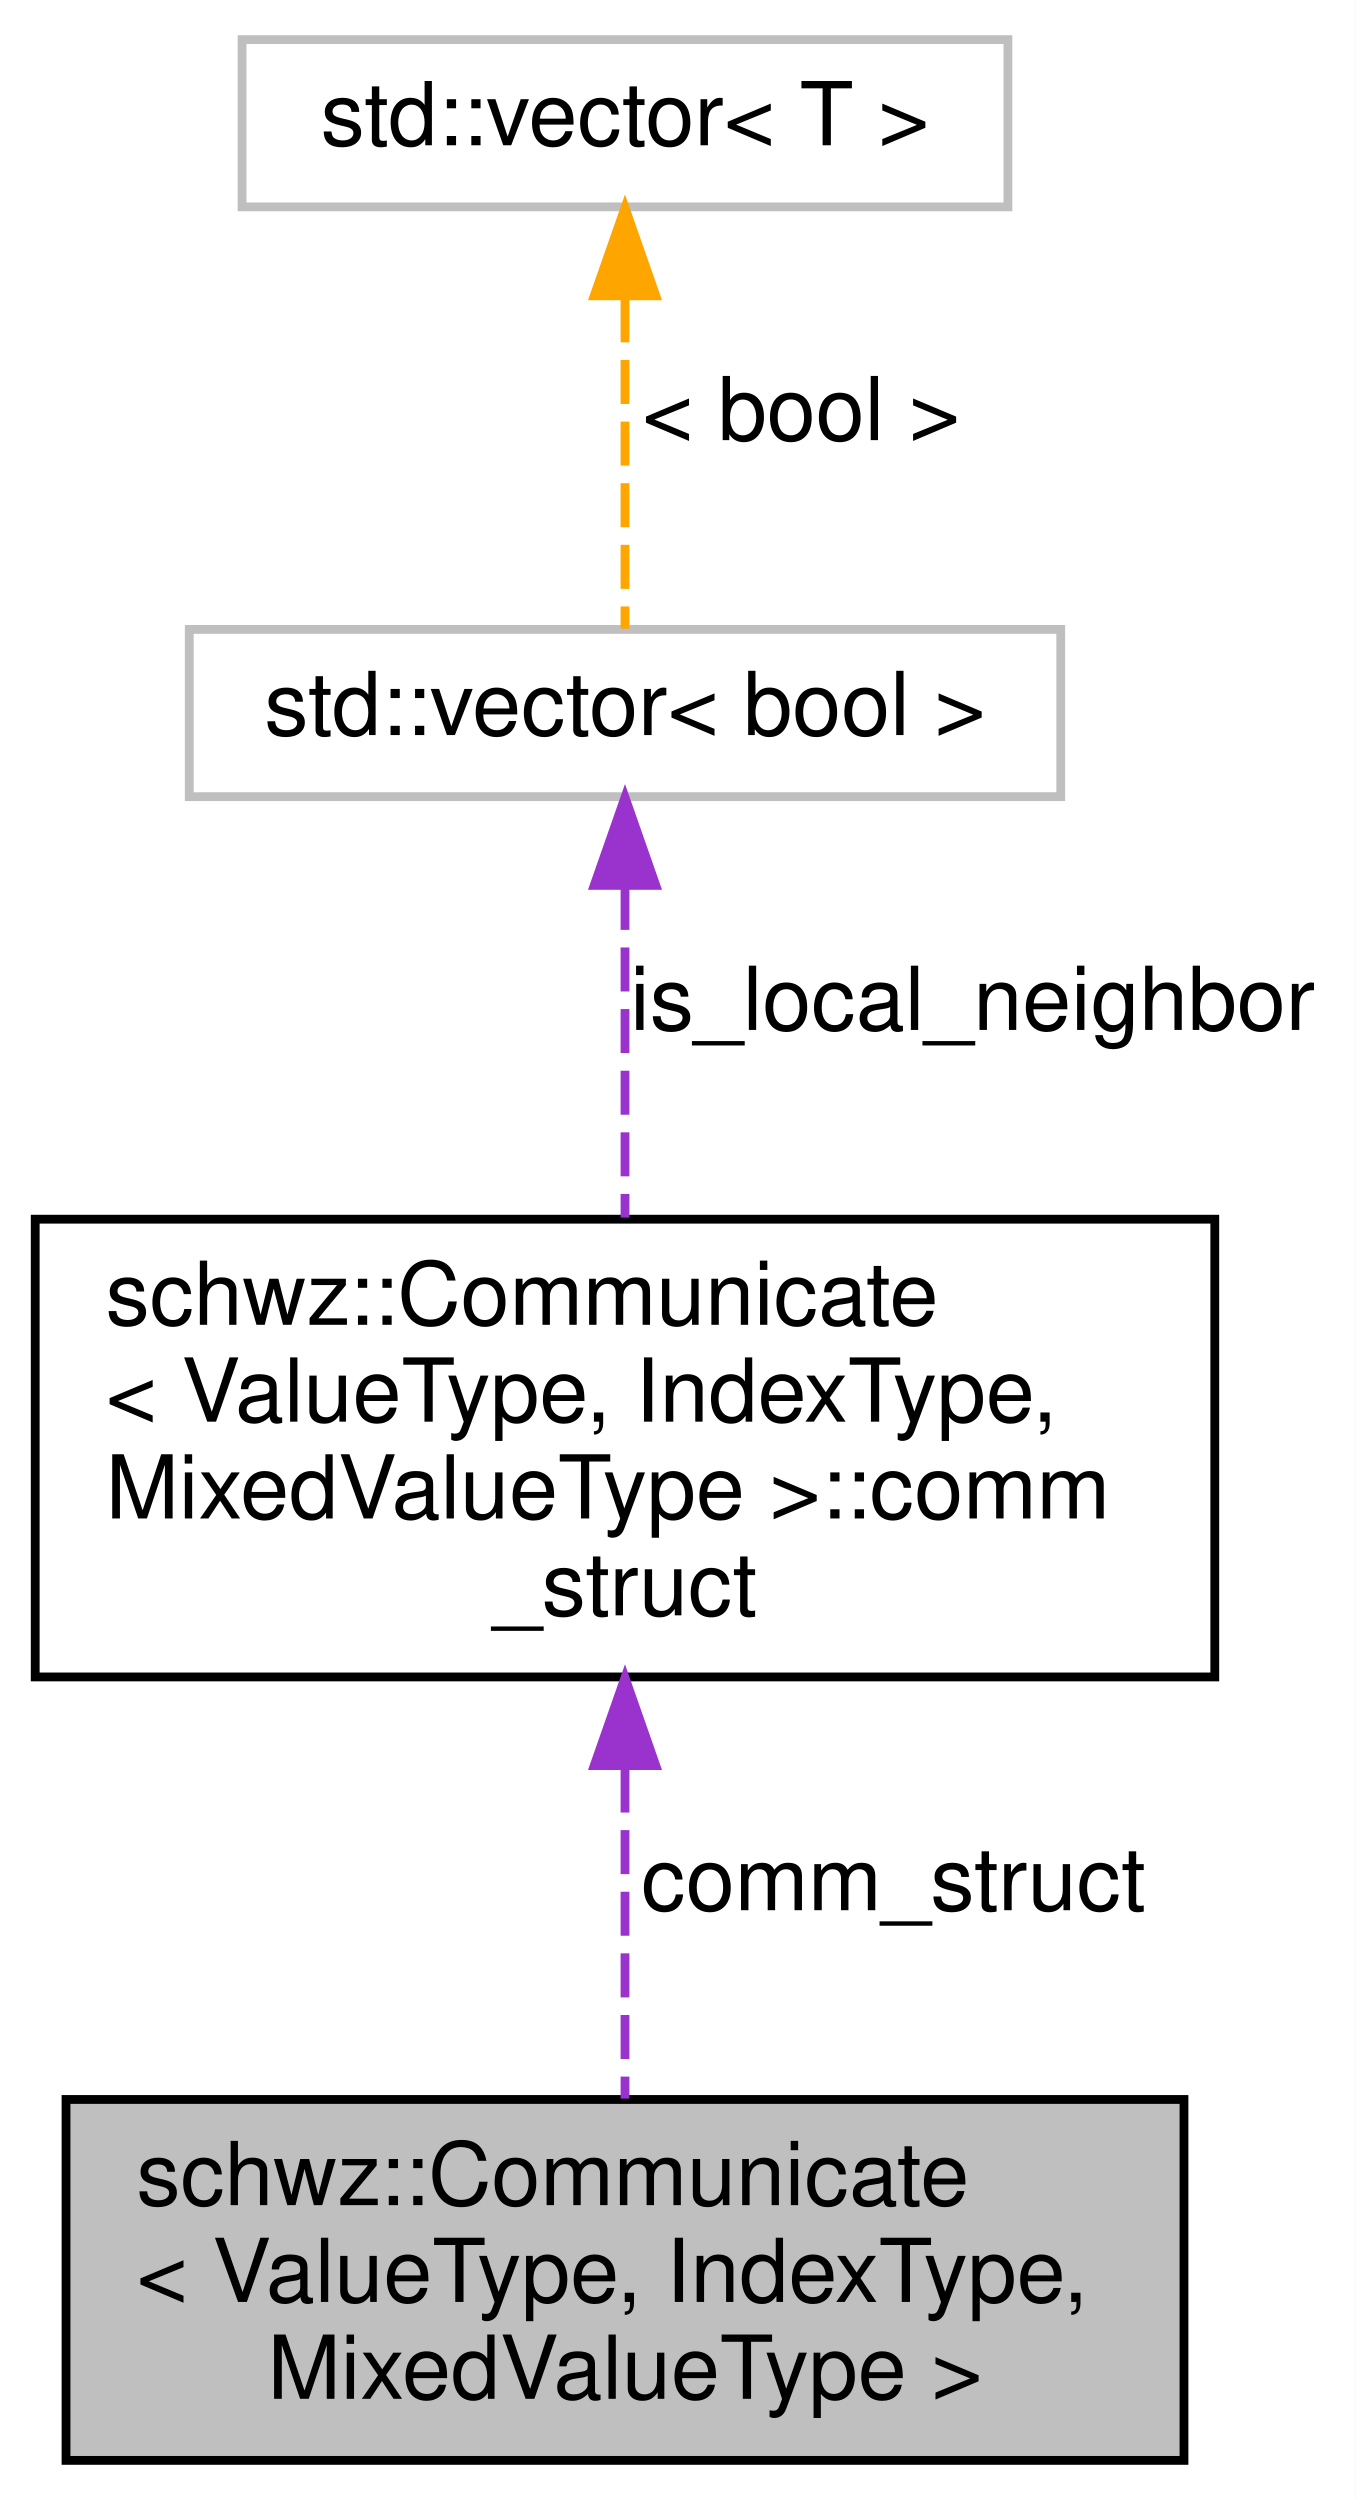
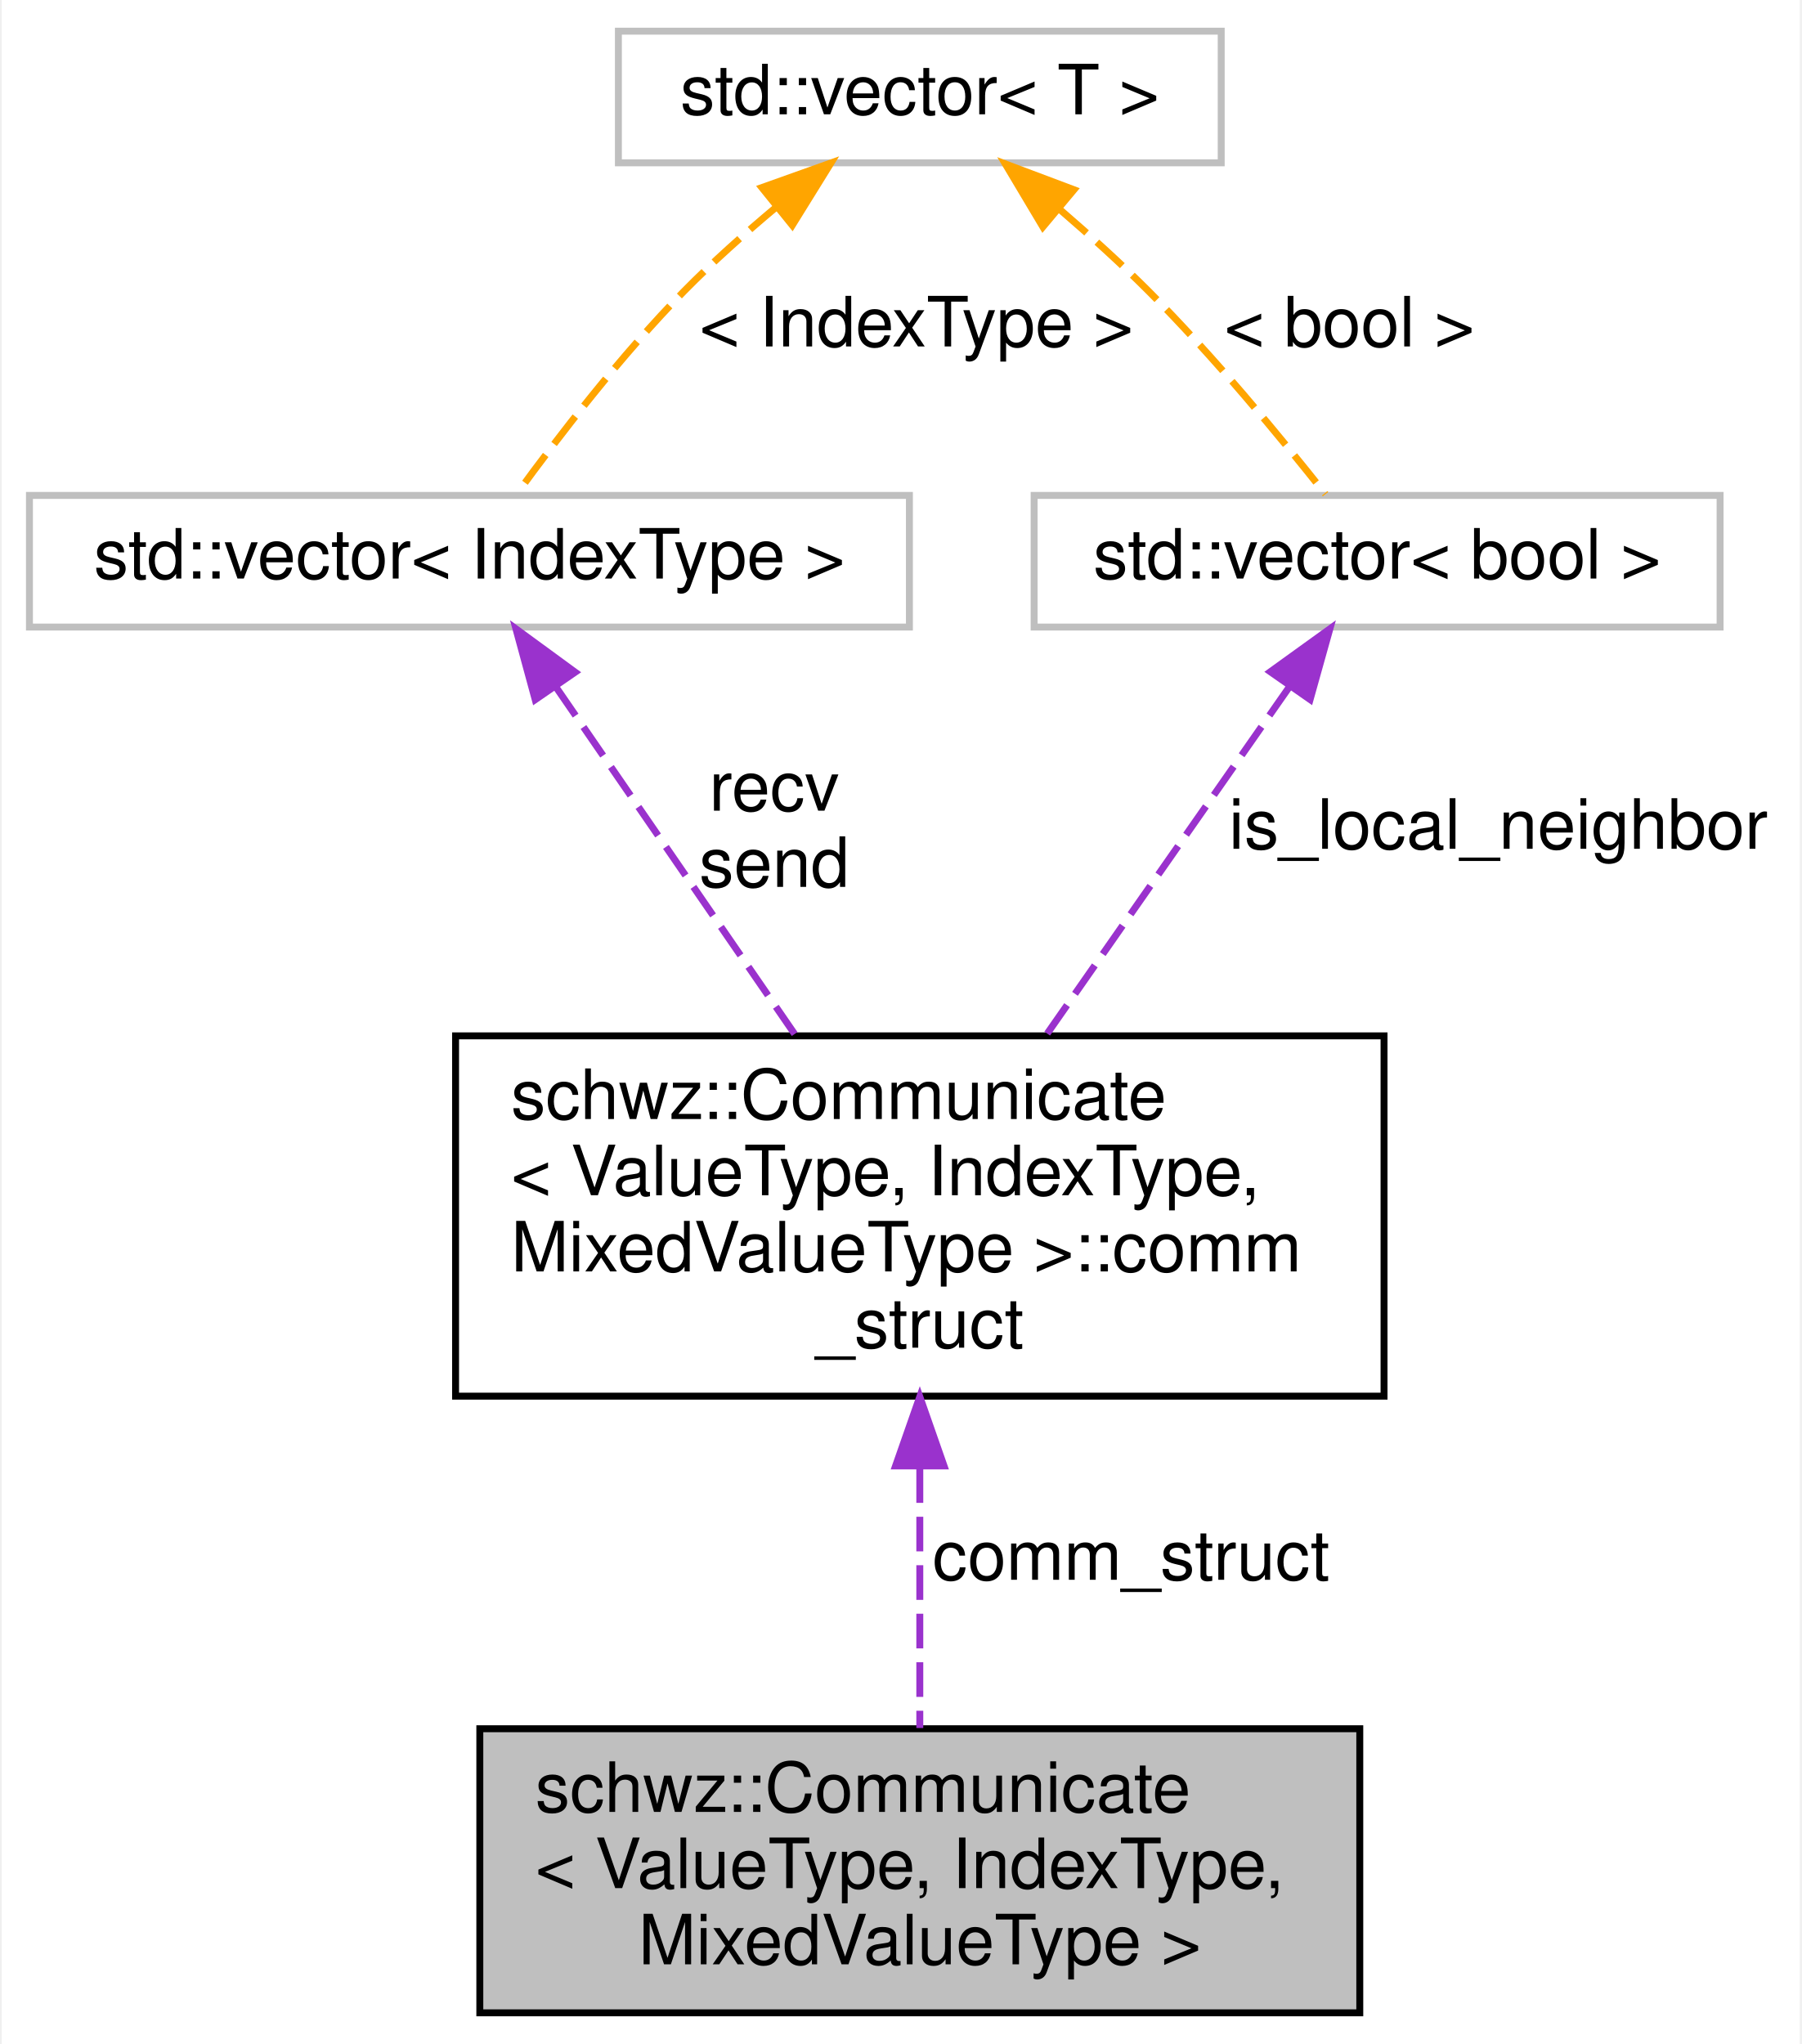
- <svg xmlns="http://www.w3.org/2000/svg" xmlns:xlink="http://www.w3.org/1999/xlink" width="154pt" height="284pt" viewBox="0.00 0.00 154.00 284.00">
-   <g id="graph0" class="graph" transform="scale(1 1) rotate(0) translate(4 280)">
-     <polygon fill="#ffffff" stroke="transparent" points="-4,4 -4,-280 150,-280 150,4 -4,4" />
+ <svg xmlns="http://www.w3.org/2000/svg" xmlns:xlink="http://www.w3.org/1999/xlink" width="260pt" height="295pt" viewBox="0.00 0.00 259.50 295.00">
+   <g id="graph0" class="graph" transform="scale(1 1) rotate(0) translate(4 291)">
+     <polygon fill="#ffffff" stroke="transparent" points="-4,4 -4,-291 255.5,-291 255.5,4 -4,4" />
    <g id="node1" class="node">
-       <polygon fill="#bfbfbf" stroke="#000000" points="3.5,-.5 3.5,-41.5 130.5,-41.5 130.5,-.5 3.5,-.5" />
-       <text text-anchor="start" x="11.5" y="-29.5" font-family="Helvetica,sans-Serif" font-size="10.00" fill="#000000">schwz::Communicate</text>
-       <text text-anchor="start" x="11.5" y="-18.5" font-family="Helvetica,sans-Serif" font-size="10.00" fill="#000000">&lt; ValueType, IndexType,</text>
-       <text text-anchor="middle" x="67" y="-7.5" font-family="Helvetica,sans-Serif" font-size="10.00" fill="#000000"> MixedValueType &gt;</text>
+       <polygon fill="#bfbfbf" stroke="#000000" points="65,-.5 65,-41.5 192,-41.5 192,-.5 65,-.5" />
+       <text text-anchor="start" x="73" y="-29.5" font-family="Helvetica,sans-Serif" font-size="10.00" fill="#000000">schwz::Communicate</text>
+       <text text-anchor="start" x="73" y="-18.5" font-family="Helvetica,sans-Serif" font-size="10.00" fill="#000000">&lt; ValueType, IndexType,</text>
+       <text text-anchor="middle" x="128.5" y="-7.5" font-family="Helvetica,sans-Serif" font-size="10.00" fill="#000000"> MixedValueType &gt;</text>
    </g>
    <g id="node2" class="node">
      <g id="a_node2">
        <a xlink:href="structschwz_1_1Communicate_1_1comm__struct.html" target="_top" xlink:title="The communication struct used to store the communication data. ">
-           <polygon fill="#ffffff" stroke="#000000" points="0,-89.5 0,-141.5 134,-141.5 134,-89.5 0,-89.5" />
-           <text text-anchor="start" x="8" y="-129.5" font-family="Helvetica,sans-Serif" font-size="10.00" fill="#000000">schwz::Communicate</text>
-           <text text-anchor="start" x="8" y="-118.5" font-family="Helvetica,sans-Serif" font-size="10.00" fill="#000000">&lt; ValueType, IndexType,</text>
-           <text text-anchor="start" x="8" y="-107.5" font-family="Helvetica,sans-Serif" font-size="10.00" fill="#000000"> MixedValueType &gt;::comm</text>
-           <text text-anchor="middle" x="67" y="-96.5" font-family="Helvetica,sans-Serif" font-size="10.00" fill="#000000">_struct</text>
+           <polygon fill="#ffffff" stroke="#000000" points="61.5,-89.5 61.5,-141.5 195.5,-141.5 195.5,-89.5 61.5,-89.5" />
+           <text text-anchor="start" x="69.5" y="-129.5" font-family="Helvetica,sans-Serif" font-size="10.00" fill="#000000">schwz::Communicate</text>
+           <text text-anchor="start" x="69.5" y="-118.5" font-family="Helvetica,sans-Serif" font-size="10.00" fill="#000000">&lt; ValueType, IndexType,</text>
+           <text text-anchor="start" x="69.5" y="-107.5" font-family="Helvetica,sans-Serif" font-size="10.00" fill="#000000"> MixedValueType &gt;::comm</text>
+           <text text-anchor="middle" x="128.5" y="-96.5" font-family="Helvetica,sans-Serif" font-size="10.00" fill="#000000">_struct</text>
        </a>
      </g>
    </g>
    <g id="edge1" class="edge">
-       <path fill="none" stroke="#9a32cd" stroke-dasharray="5,2" d="M67,-79.098C67,-66.388 67,-52.571 67,-41.602" />
-       <polygon fill="#9a32cd" stroke="#9a32cd" points="63.5,-79.427 67,-89.427 70.5,-79.427 63.5,-79.427" />
-       <text text-anchor="middle" x="97.5" y="-63" font-family="Helvetica,sans-Serif" font-size="10.00" fill="#000000"> comm_struct</text>
+       <path fill="none" stroke="#9a32cd" stroke-dasharray="5,2" d="M128.5,-79.098C128.5,-66.388 128.5,-52.571 128.5,-41.602" />
+       <polygon fill="#9a32cd" stroke="#9a32cd" points="125,-79.427 128.5,-89.427 132,-79.427 125,-79.427" />
+       <text text-anchor="middle" x="159" y="-63" font-family="Helvetica,sans-Serif" font-size="10.00" fill="#000000"> comm_struct</text>
    </g>
    <g id="node3" class="node">
-       <polygon fill="#ffffff" stroke="#bfbfbf" points="17.5,-189.5 17.5,-208.5 116.5,-208.5 116.5,-189.5 17.5,-189.5" />
-       <text text-anchor="middle" x="67" y="-196.5" font-family="Helvetica,sans-Serif" font-size="10.00" fill="#000000">std::vector&lt; bool &gt;</text>
+       <polygon fill="#ffffff" stroke="#bfbfbf" points="0,-200.5 0,-219.5 127,-219.5 127,-200.5 0,-200.5" />
+       <text text-anchor="middle" x="63.5" y="-207.5" font-family="Helvetica,sans-Serif" font-size="10.00" fill="#000000">std::vector&lt; IndexType &gt;</text>
    </g>
    <g id="edge2" class="edge">
-       <path fill="none" stroke="#9a32cd" stroke-dasharray="5,2" d="M67,-179.368C67,-168.123 67,-153.868 67,-141.68" />
-       <polygon fill="#9a32cd" stroke="#9a32cd" points="63.5,-179.422 67,-189.422 70.5,-179.422 63.5,-179.422" />
-       <text text-anchor="middle" x="106.5" y="-163" font-family="Helvetica,sans-Serif" font-size="10.00" fill="#000000"> is_local_neighbor</text>
+       <path fill="none" stroke="#9a32cd" stroke-dasharray="5,2" d="M75.991,-191.84C85.757,-177.641 99.47,-157.705 110.433,-141.767" />
+       <polygon fill="#9a32cd" stroke="#9a32cd" points="72.995,-190.02 70.211,-200.243 78.762,-193.987 72.995,-190.02" />
+       <text text-anchor="middle" x="107.5" y="-174" font-family="Helvetica,sans-Serif" font-size="10.00" fill="#000000"> recv</text>
+       <text text-anchor="middle" x="107.5" y="-163" font-family="Helvetica,sans-Serif" font-size="10.00" fill="#000000">send</text>
    </g>
    <g id="node4" class="node">
      <g id="a_node4">
        <a xlink:title="STL class. ">
-           <polygon fill="#ffffff" stroke="#bfbfbf" points="23.5,-256.5 23.5,-275.5 110.5,-275.5 110.5,-256.5 23.5,-256.5" />
-           <text text-anchor="middle" x="67" y="-263.5" font-family="Helvetica,sans-Serif" font-size="10.00" fill="#000000">std::vector&lt; T &gt;</text>
+           <polygon fill="#ffffff" stroke="#bfbfbf" points="85,-267.5 85,-286.5 172,-286.5 172,-267.5 85,-267.5" />
+           <text text-anchor="middle" x="128.5" y="-274.5" font-family="Helvetica,sans-Serif" font-size="10.00" fill="#000000">std::vector&lt; T &gt;</text>
        </a>
      </g>
    </g>
    <g id="edge3" class="edge">
-       <path fill="none" stroke="#ffa500" stroke-dasharray="5,2" d="M67,-246.108C67,-233.714 67,-218.326 67,-208.582" />
-       <polygon fill="#ffa500" stroke="#ffa500" points="63.5,-246.4 67,-256.401 70.5,-246.401 63.5,-246.4" />
-       <text text-anchor="middle" x="87" y="-230" font-family="Helvetica,sans-Serif" font-size="10.00" fill="#000000"> &lt; bool &gt;</text>
+       <path fill="none" stroke="#ffa500" stroke-dasharray="5,2" d="M107.797,-261.123C103.256,-257.324 98.587,-253.158 94.5,-249 85.406,-239.747 76.326,-227.948 70.366,-219.763" />
+       <polygon fill="#ffa500" stroke="#ffa500" points="105.701,-263.928 115.681,-267.485 110.097,-258.481 105.701,-263.928" />
+       <text text-anchor="middle" x="128" y="-241" font-family="Helvetica,sans-Serif" font-size="10.00" fill="#000000"> &lt; IndexType &gt;</text>
+     </g>
+     <g id="node5" class="node">
+       <polygon fill="#ffffff" stroke="#bfbfbf" points="145,-200.5 145,-219.5 244,-219.5 244,-200.5 145,-200.5" />
+       <text text-anchor="middle" x="194.5" y="-207.5" font-family="Helvetica,sans-Serif" font-size="10.00" fill="#000000">std::vector&lt; bool &gt;</text>
+     </g>
+     <g id="edge5" class="edge">
+       <path fill="none" stroke="#ffa500" stroke-dasharray="5,2" d="M148.805,-260.683C153.115,-256.971 157.553,-252.952 161.5,-249 170.901,-239.586 180.615,-227.815 187.047,-219.68" />
+       <polygon fill="#ffa500" stroke="#ffa500" points="146.261,-258.248 140.835,-267.348 150.752,-263.618 146.261,-258.248" />
+       <text text-anchor="middle" x="190.5" y="-241" font-family="Helvetica,sans-Serif" font-size="10.00" fill="#000000"> &lt; bool &gt;</text>
+     </g>
+     <g id="edge4" class="edge">
+       <path fill="none" stroke="#9a32cd" stroke-dasharray="5,2" d="M181.817,-191.84C171.9,-177.641 157.977,-157.705 146.845,-141.767" />
+       <polygon fill="#9a32cd" stroke="#9a32cd" points="179.09,-194.048 187.685,-200.243 184.829,-190.04 179.09,-194.048" />
+       <text text-anchor="middle" x="212" y="-168.5" font-family="Helvetica,sans-Serif" font-size="10.00" fill="#000000"> is_local_neighbor</text>
    </g>
  </g>
</svg>
